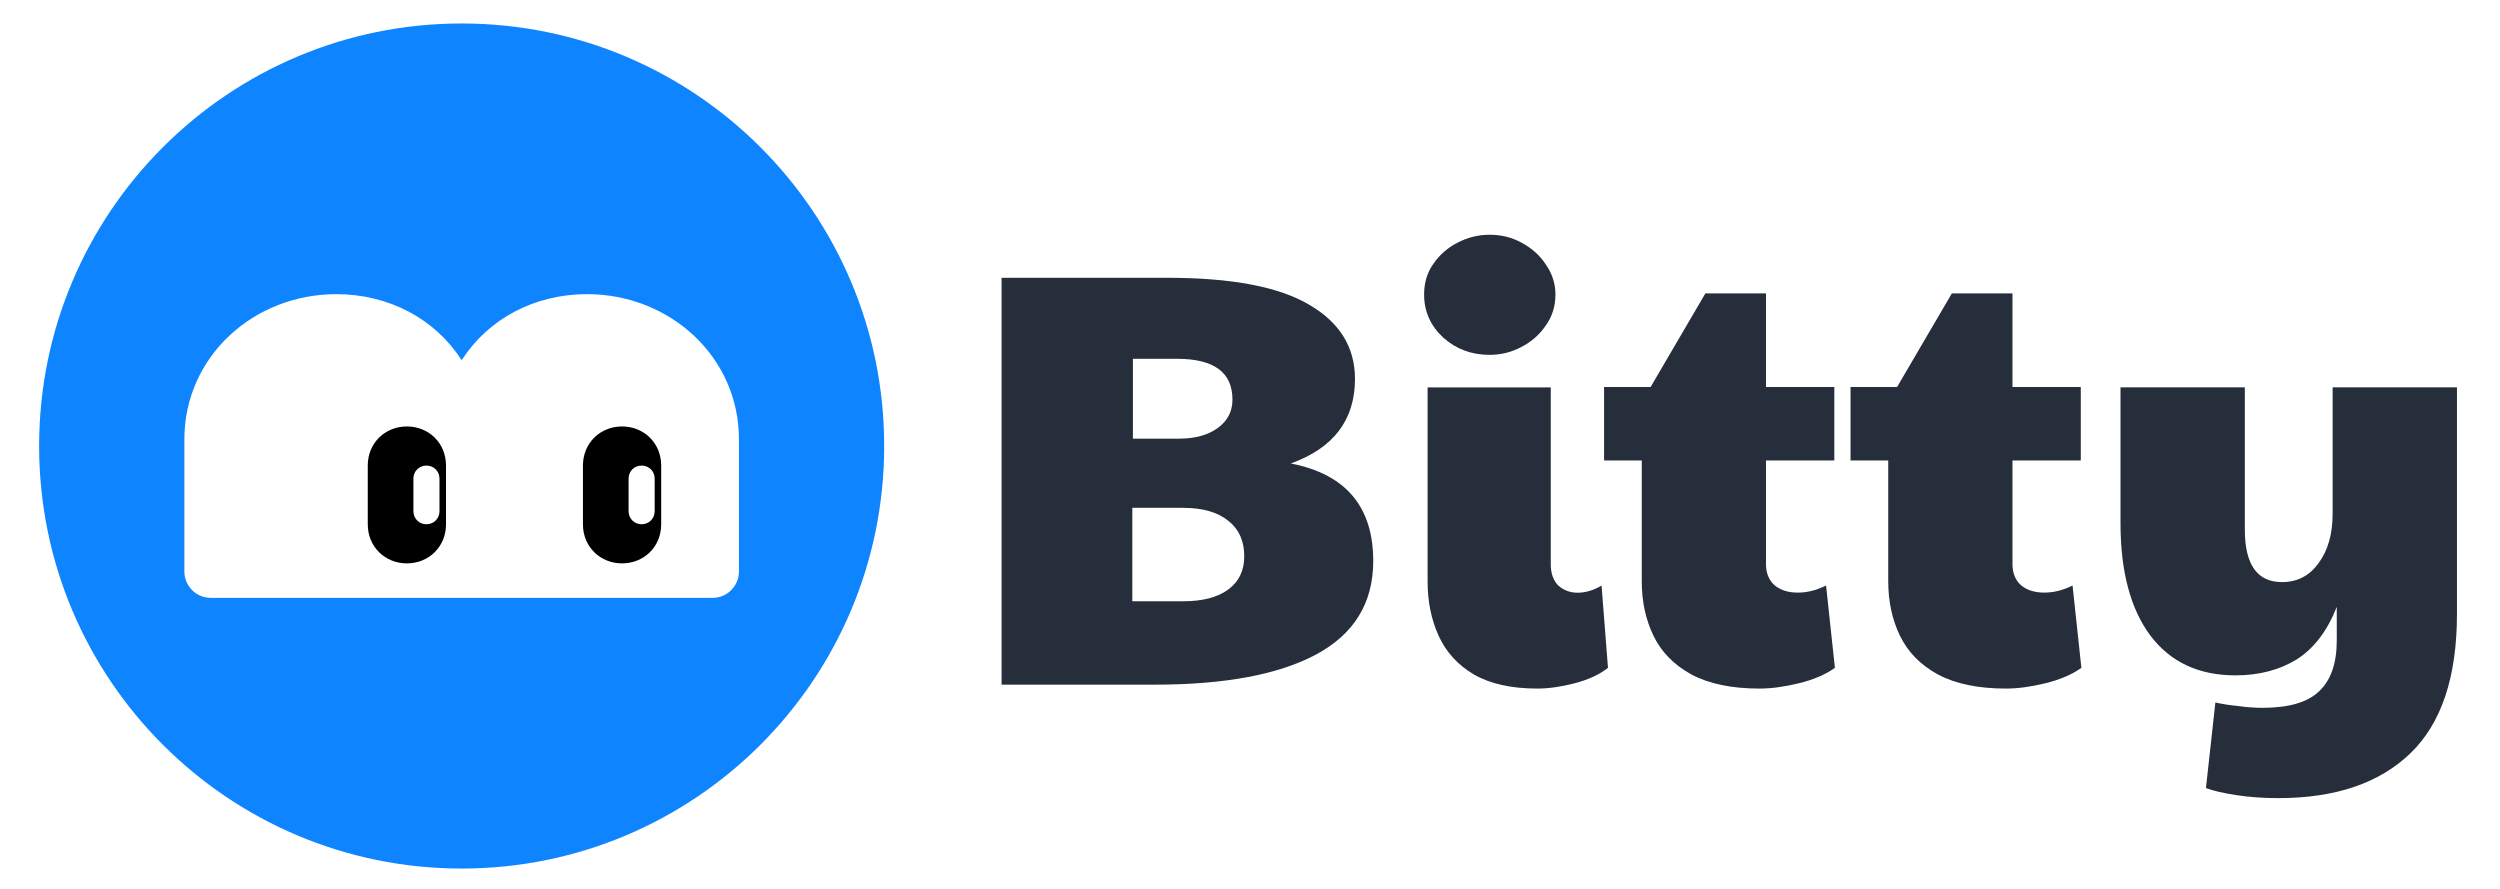
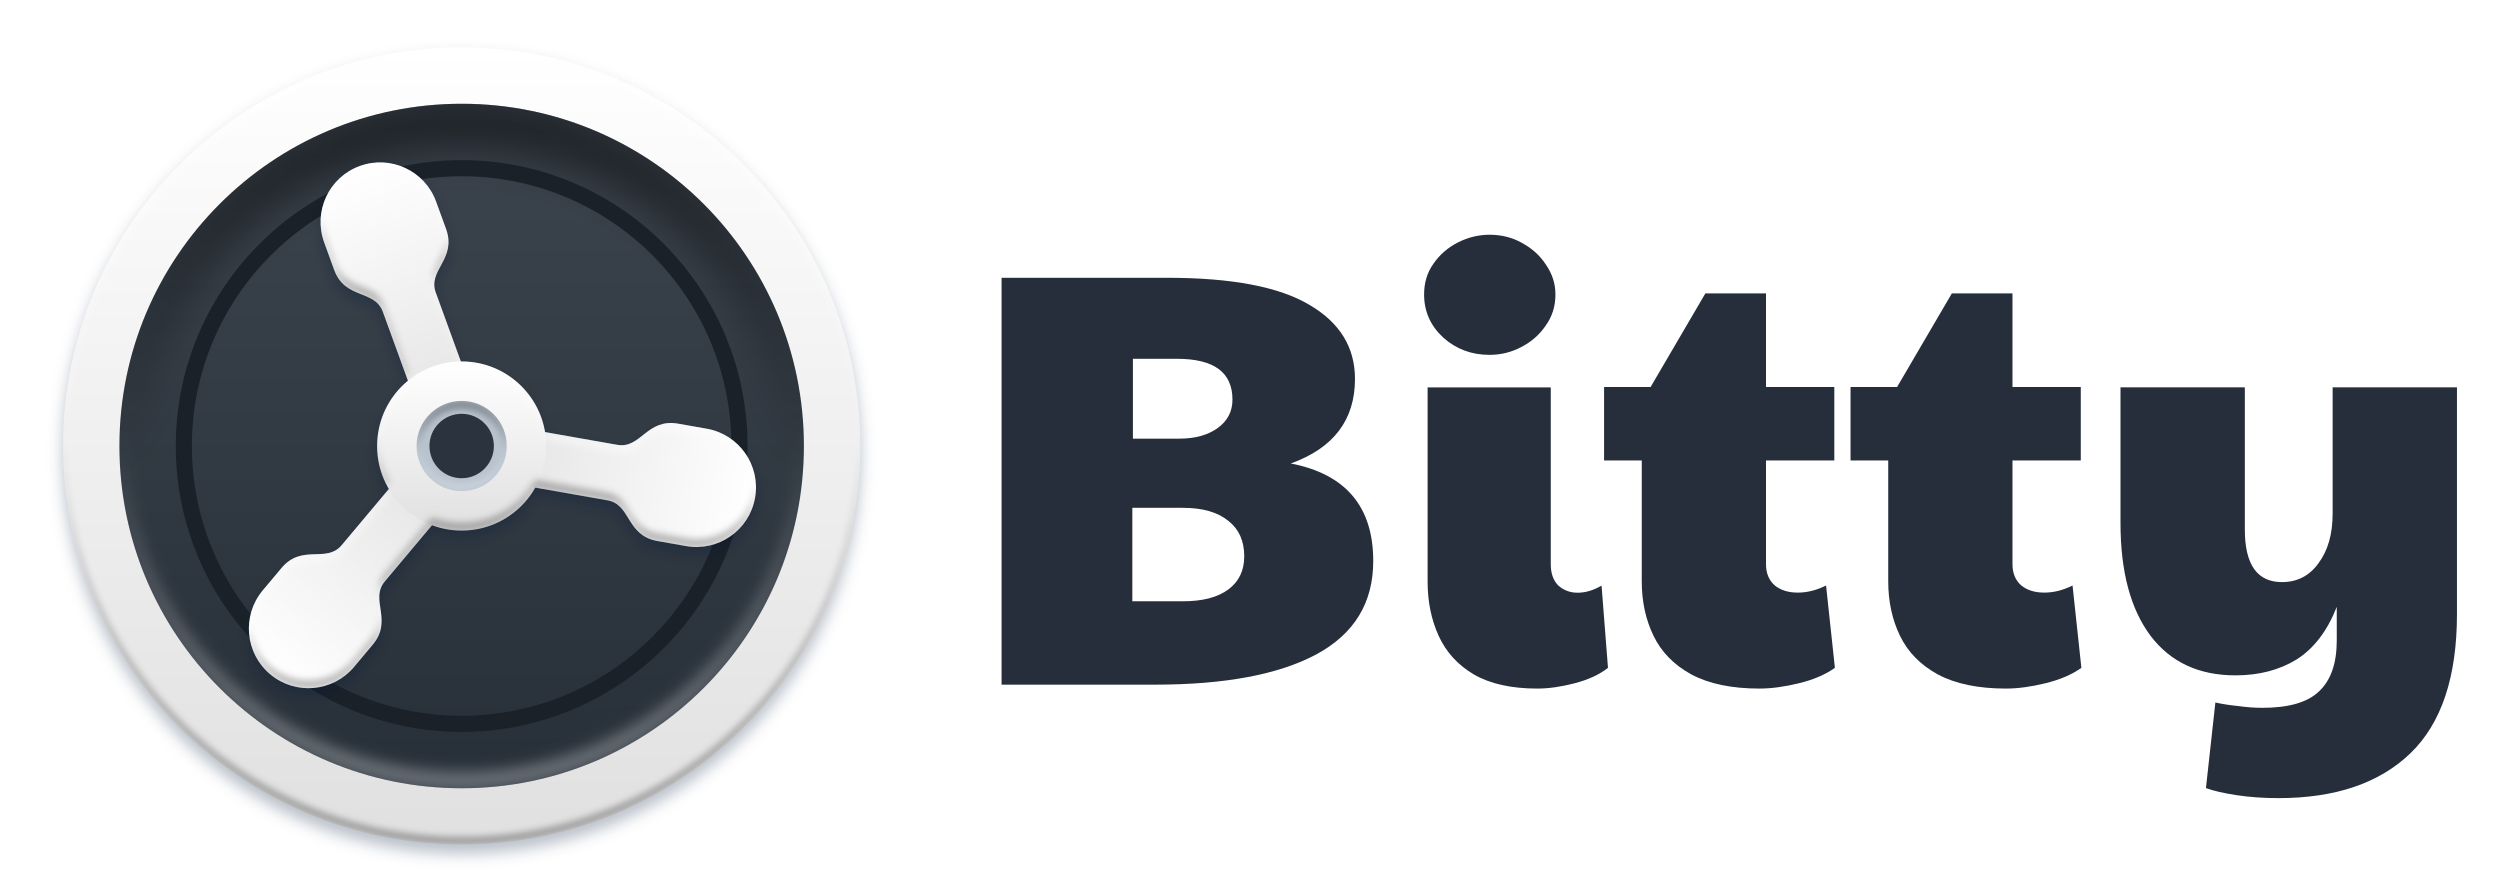
<svg xmlns="http://www.w3.org/2000/svg" width="639" height="227" viewBox="0 0 639 227" fill="none">
+   <defs>
+     <linearGradient id="bv-gbg" x1="0" y1="0" x2="0" y2="1">
+       <stop offset="0" stop-color="#D9DEE3" />
+       <stop offset="1" stop-color="#9AA4AE" />
+     </linearGradient>
+     <linearGradient id="bv-gf" x1="0" y1="0" x2="0" y2="1">
+       <stop offset="0" stop-color="#FFFFFF" />
+       <stop offset="1" stop-color="#E0E0E0" />
+     </linearGradient>
+     <linearGradient id="bv-gd" x1="0" y1="0" x2="0" y2="1">
+       <stop offset="0" stop-color="#3C444D" />
+       <stop offset="1" stop-color="#272F38" />
+     </linearGradient>
+     <linearGradient id="bv-gh" x1="0" y1="0" x2="0" y2="1">
+       <stop offset="0" stop-color="#FFFFFF" />
+       <stop offset="1" stop-color="#E0E0E0" />
+     </linearGradient>
+     <filter id="bv-bv" x="-15%" y="-15%" width="130%" height="135%" color-interpolation-filters="sRGB">
+       <feOffset in="SourceAlpha" dy="0.9" result="dn" />
+       <feComposite in="SourceAlpha" in2="dn" operator="out" result="tb" />
+       <feGaussianBlur in="tb" stdDeviation="0.45" result="tb1" />
+       <feComposite in="tb1" in2="SourceAlpha" operator="in" result="tb2" />
+       <feFlood flood-color="#fff" flood-opacity="0.55" />
+       <feComposite in2="tb2" operator="in" result="T" />
+       <feOffset in="SourceAlpha" dy="-0.9" result="up" />
+       <feComposite in="SourceAlpha" in2="up" operator="out" result="bb" />
+       <feGaussianBlur in="bb" stdDeviation="0.45" result="bb1" />
+       <feComposite in="bb1" in2="SourceAlpha" operator="in" result="bb2" />
+       <feFlood flood-color="#000" flood-opacity="0.35" />
+       <feComposite in2="bb2" operator="in" result="B" />
+       <feOffset in="SourceAlpha" dy="1.10" result="o3" />
+       <feGaussianBlur in="o3" stdDeviation="0.90" result="o4" />
+       <feFlood flood-color="#001A3D" flood-opacity="0.28" />
+       <feComposite in2="o4" operator="in" result="drop" />
+       <feMerge>
+         <feMergeNode in="drop" />
+         <feMergeNode in="SourceGraphic" />
+         <feMergeNode in="T" />
+         <feMergeNode in="B" />
+       </feMerge>
+     </filter>
+     <filter id="bv-rc" x="-15%" y="-15%" width="130%" height="135%" color-interpolation-filters="sRGB">
+       <feOffset in="SourceAlpha" dy="0.9" result="dn" />
+       <feComposite in="SourceAlpha" in2="dn" operator="out" result="tb" />
+       <feGaussianBlur in="tb" stdDeviation="0.45" result="tb1" />
+       <feComposite in="tb1" in2="SourceAlpha" operator="in" result="tb2" />
+       <feFlood flood-color="#000" flood-opacity="0.35" />
+       <feComposite in2="tb2" operator="in" result="T" />
+       <feOffset in="SourceAlpha" dy="-0.9" result="up" />
+       <feComposite in="SourceAlpha" in2="up" operator="out" result="bb" />
+       <feGaussianBlur in="bb" stdDeviation="0.45" result="bb1" />
+       <feComposite in="bb1" in2="SourceAlpha" operator="in" result="bb2" />
+       <feFlood flood-color="#fff" flood-opacity="0.28" />
+       <feComposite in2="bb2" operator="in" result="B" />
+       <feMerge>
+         <feMergeNode in="SourceGraphic" />
+         <feMergeNode in="T" />
+         <feMergeNode in="B" />
+       </feMerge>
+     </filter>
+     <filter id="bv-bh" x="-15%" y="-15%" width="130%" height="135%" color-interpolation-filters="sRGB">
+       <feOffset in="SourceAlpha" dy="0.9" result="dn" />
+       <feComposite in="SourceAlpha" in2="dn" operator="out" result="tb" />
+       <feGaussianBlur in="tb" stdDeviation="0.45" result="tb1" />
+       <feComposite in="tb1" in2="SourceAlpha" operator="in" result="tb2" />
+       <feFlood flood-color="#fff" flood-opacity="0.50" />
+       <feComposite in2="tb2" operator="in" result="T" />
+       <feOffset in="SourceAlpha" dy="-0.9" result="up" />
+       <feComposite in="SourceAlpha" in2="up" operator="out" result="bb" />
+       <feGaussianBlur in="bb" stdDeviation="0.45" result="bb1" />
+       <feComposite in="bb1" in2="SourceAlpha" operator="in" result="bb2" />
+       <feFlood flood-color="#000" flood-opacity="0.32" />
+       <feComposite in2="bb2" operator="in" result="B" />
+       <feOffset in="SourceAlpha" dy="0.99" result="o3" />
+       <feGaussianBlur in="o3" stdDeviation="0.81" result="o4" />
+       <feFlood flood-color="#001A3D" flood-opacity="0.25" />
+       <feComposite in2="o4" operator="in" result="drop" />
+       <feMerge>
+         <feMergeNode in="drop" />
+         <feMergeNode in="SourceGraphic" />
+         <feMergeNode in="T" />
+         <feMergeNode in="B" />
+       </feMerge>
+     </filter>
+     <filter id="bv-in2" x="-10%" y="-10%" width="120%" height="120%" color-interpolation-filters="sRGB">
+       <feOffset in="SourceAlpha" dy="4.5" result="d" />
+       <feComposite in="SourceAlpha" in2="d" operator="out" result="t" />
+       <feGaussianBlur in="t" stdDeviation="3.0" result="t1" />
+       <feComposite in="t1" in2="SourceAlpha" operator="in" result="t2" />
+       <feFlood flood-color="#000000" flood-opacity="0.75" />
+       <feComposite in2="t2" operator="in" result="T" />
+       <feOffset in="SourceAlpha" dy="-1.8" result="u" />
+       <feComposite in="SourceAlpha" in2="u" operator="out" result="b" />
+       <feGaussianBlur in="b" stdDeviation="1.0" result="b1" />
+       <feComposite in="b1" in2="SourceAlpha" operator="in" result="b2" />
+       <feFlood flood-color="#FFFFFF" flood-opacity="0.4" />
+       <feComposite in2="b2" operator="in" result="B" />
+       <feMerge>
+         <feMergeNode in="SourceGraphic" />
+         <feMergeNode in="T" />
+         <feMergeNode in="B" />
+       </feMerge>
+     </filter>
+   </defs>
  <path d="M582.364 204C578.549 204 574.984 203.749 571.671 203.246C568.357 202.743 565.747 202.139 563.839 201.435L566.249 179.56C568.056 179.963 570.014 180.264 572.123 180.466C574.231 180.767 576.29 180.918 578.298 180.918C585.025 180.918 589.845 179.51 592.757 176.694C595.769 173.878 597.275 169.553 597.275 163.72V155.121C594.865 161.256 591.451 165.731 587.033 168.547C582.615 171.263 577.394 172.621 571.37 172.621C562.032 172.621 554.802 169.251 549.681 162.513C544.56 155.674 542 146.069 542 133.698V99H573.779V135.358C573.779 144.309 576.942 148.784 583.268 148.784C587.184 148.784 590.297 147.175 592.606 143.957C595.016 140.739 596.221 136.514 596.221 131.284V99H628V156.931C628 173.023 624.034 184.891 616.102 192.534C608.169 200.178 596.924 204 582.364 204Z" fill="#262E3B" />
  <path d="M512.735 176C505.611 176 499.791 174.789 495.276 172.366C490.861 169.943 487.65 166.662 485.643 162.523C483.636 158.384 482.633 153.741 482.633 148.592V117.702H473V98.925H484.89L498.888 75H514.39V98.925H531.849V117.702H514.39V144.201C514.39 146.523 515.143 148.34 516.648 149.652C518.153 150.864 520.11 151.469 522.518 151.469C524.926 151.469 527.334 150.864 529.742 149.652L532 170.7C529.592 172.416 526.531 173.729 522.819 174.637C519.106 175.546 515.745 176 512.735 176Z" fill="#262E3B" />
  <path d="M449.735 176C442.611 176 436.791 174.789 432.276 172.366C427.861 169.943 424.65 166.662 422.643 162.523C420.636 158.384 419.633 153.741 419.633 148.592V117.702H410V98.925H421.89L435.888 75H451.39V98.925H468.849V117.702H451.39V144.201C451.39 146.523 452.143 148.34 453.648 149.652C455.153 150.864 457.11 151.469 459.518 151.469C461.926 151.469 464.334 150.864 466.742 149.652L469 170.7C466.592 172.416 463.531 173.729 459.819 174.637C456.106 175.546 452.745 176 449.735 176Z" fill="#262E3B" />
  <path d="M392.946 176C386.281 176 380.86 174.79 376.683 172.37C372.604 169.95 369.62 166.674 367.73 162.54C365.84 158.406 364.895 153.768 364.895 148.626V99.02H396.378V144.24C396.378 146.559 397.024 148.374 398.317 149.684C399.71 150.894 401.351 151.499 403.241 151.499C405.231 151.499 407.27 150.894 409.359 149.684L411 170.707C408.812 172.421 405.977 173.731 402.495 174.639C399.014 175.546 395.831 176 392.946 176ZM380.711 90.701C376.135 90.701 372.206 89.24 368.924 86.316C365.641 83.291 364 79.611 364 75.275C364 72.25 364.796 69.629 366.387 67.411C367.979 65.092 370.068 63.277 372.654 61.966C375.24 60.655 377.926 60 380.711 60C383.795 60 386.58 60.706 389.067 62.117C391.653 63.529 393.692 65.394 395.184 67.713C396.776 70.032 397.571 72.553 397.571 75.275C397.571 78.3 396.726 80.972 395.035 83.291C393.443 85.61 391.355 87.425 388.768 88.735C386.281 90.046 383.596 90.701 380.711 90.701Z" fill="#262E3B" />
  <path d="M295.144 175H256V71H298.306C314.867 71 327.012 73.318 334.74 77.954C342.469 82.488 346.333 88.787 346.333 96.849C346.333 107.329 340.863 114.535 329.922 118.465C343.974 121.186 351 129.5 351 143.407C351 154.089 346.132 162.05 336.396 167.291C326.761 172.43 313.01 175 295.144 175ZM289.574 112.116H301.468C305.482 112.116 308.744 111.209 311.254 109.395C313.763 107.581 315.017 105.163 315.017 102.14C315.017 95.186 310.3 91.709 300.865 91.709H289.574V112.116ZM302.371 153.686C307.389 153.686 311.254 152.678 313.964 150.663C316.674 148.647 318.029 145.826 318.029 142.198C318.029 138.267 316.674 135.244 313.964 133.128C311.254 130.911 307.389 129.802 302.371 129.802H289.423V153.686H302.371Z" fill="#262E3B" />
-   <path d="M118 6C58.354 6 10 54.354 10 114C10 173.646 58.354 222 118 222C177.646 222 226 173.646 226 114C226 54.354 177.651 6 118 6ZM188.875 146.062C188.875 149.79 185.853 152.812 182.125 152.812H124.75H111.25H53.875C50.147 152.812 47.125 149.79 47.125 146.062V112.312C47.125 91.171 64.796 75.188 85.938 75.188C99.444 75.188 111.184 81.499 118 92.062C124.816 81.499 136.556 75.188 150.062 75.188C171.203 75.188 188.875 91.171 188.875 112.312V146.062Z" fill="#0E85FF" />
-   <path d="M104 109C109.524 109 114 113.176 114 119V134C114 139.824 109.524 144 104 144C98.476 144 94 139.824 94 134V119C94 113.176 98.476 109 104 109ZM105.667 130.667C105.667 132.595 107.171 134 109 134C110.829 134 112.333 132.595 112.333 130.667V122.333C112.333 120.405 110.829 119 109 119C107.171 119 105.667 120.405 105.667 122.333V130.667Z" fill="black" />
-   <path d="M159 109C164.524 109 169 113.176 169 119V134C169 139.824 164.524 144 159 144C153.476 144 149 139.824 149 134V119C149 113.176 153.476 109 159 109ZM160.667 130.667C160.667 132.595 162.171 134 164 134C165.829 134 167.333 132.595 167.333 130.667V122.333C167.333 120.405 165.829 119 164 119C162.171 119 160.667 120.405 160.667 122.333V130.667Z" fill="black" />
+   <g transform="translate(118 114) scale(2.0583) translate(-64 -64)">
+     <g filter="url(#bv-bv)">
+       <circle cx="64" cy="64" r="49.5" fill="url(#bv-gf)" />
+     </g>
+     <g filter="url(#bv-in2)">
+       <circle cx="64" cy="64" r="42.5" fill="url(#bv-gd)" />
+     </g>
+     <circle cx="64" cy="64" r="34.5" fill="none" stroke="#1A2128" stroke-width="2" />
+     <g filter="url(#bv-bh)" fill="url(#bv-gh)">
+       <path transform="rotate(-20 64 64)" d="M60.5 64 L60.5 45 C60.5 42 56.6 42 56.6 38 L56.6 34.4 A7.4 7.4 0 0 1 71.4 34.4 L71.4 38 C71.4 42 67.5 42 67.5 45 L67.5 64 Z" />
+       <path transform="rotate(100 64 64)" d="M60.5 64 L60.5 45 C60.5 42 56.6 42 56.6 38 L56.6 34.4 A7.4 7.4 0 0 1 71.4 34.4 L71.4 38 C71.4 42 67.5 42 67.5 45 L67.5 64 Z" />
+       <path transform="rotate(220 64 64)" d="M60.5 64 L60.5 45 C60.5 42 56.6 42 56.6 38 L56.6 34.4 A7.4 7.4 0 0 1 71.4 34.4 L71.4 38 C71.4 42 67.5 42 67.5 45 L67.5 64 Z" />
+       <circle cx="64" cy="64" r="10.5" />
+     </g>
+     <g filter="url(#bv-rc)">
+       <circle cx="64" cy="64" r="5.6" fill="#B8C3CE" />
+     </g>
+     <circle cx="64" cy="64" r="4" fill="#2B343E" />
+   </g>
</svg>
